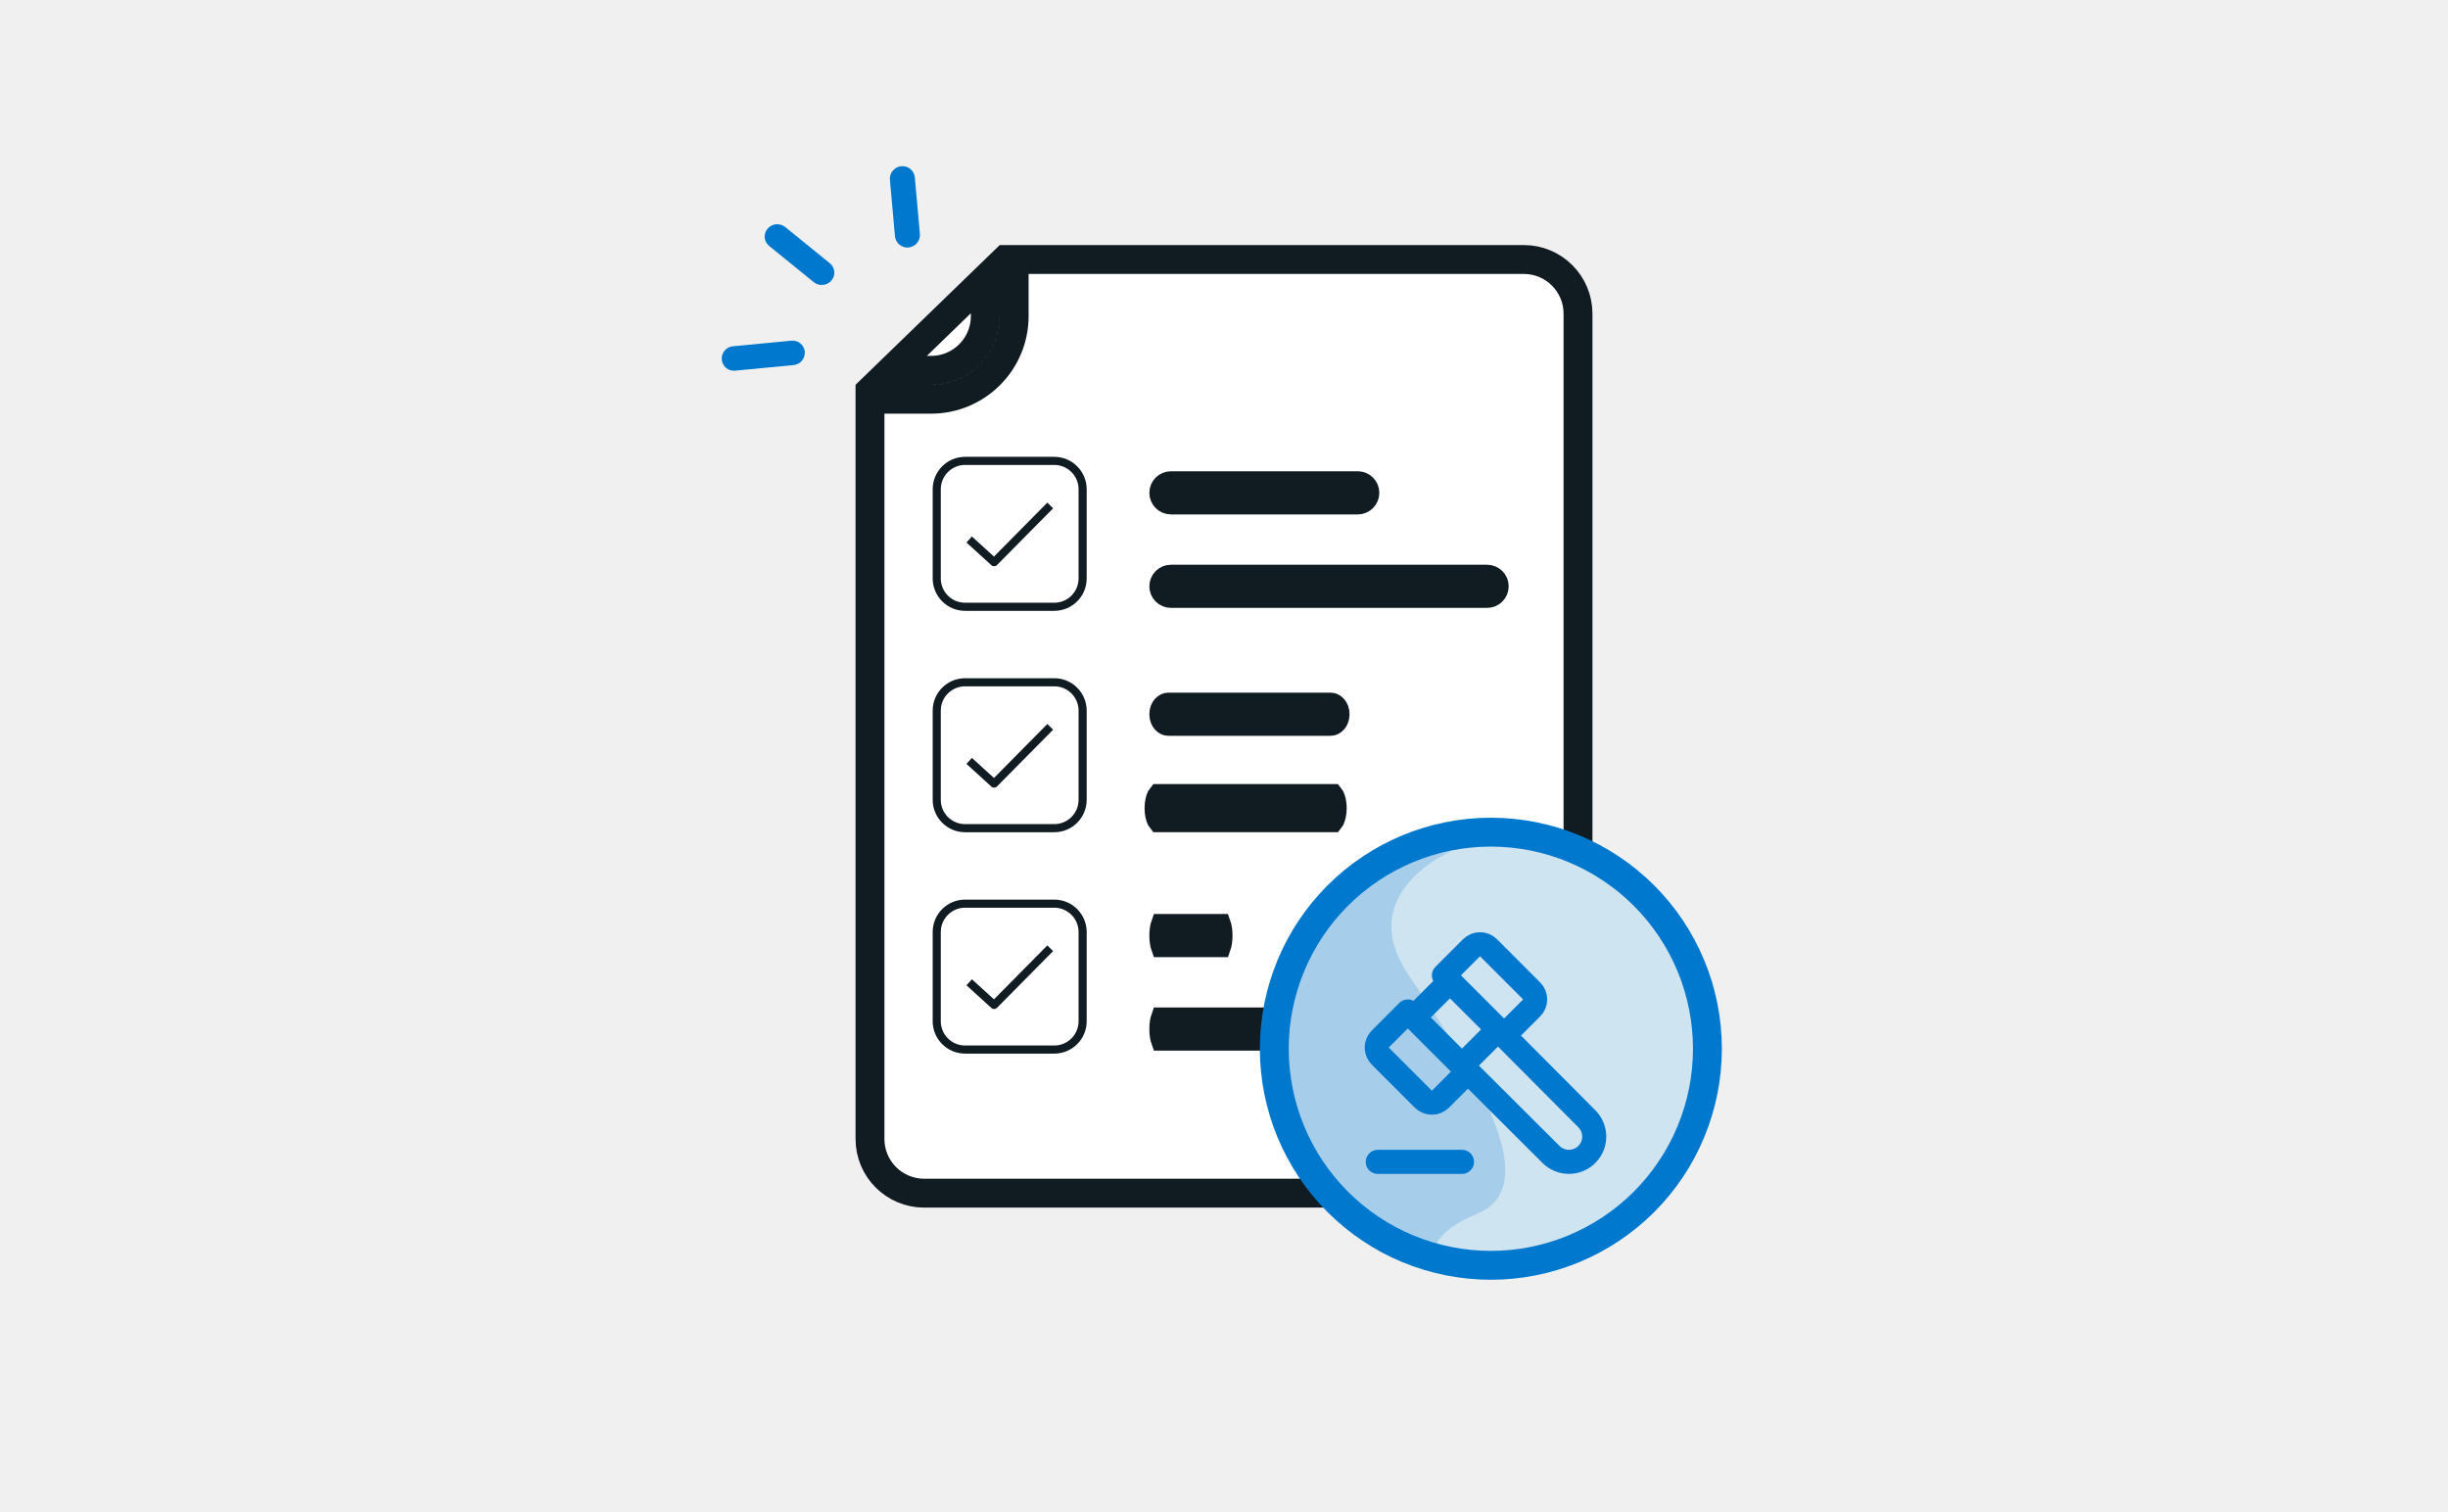
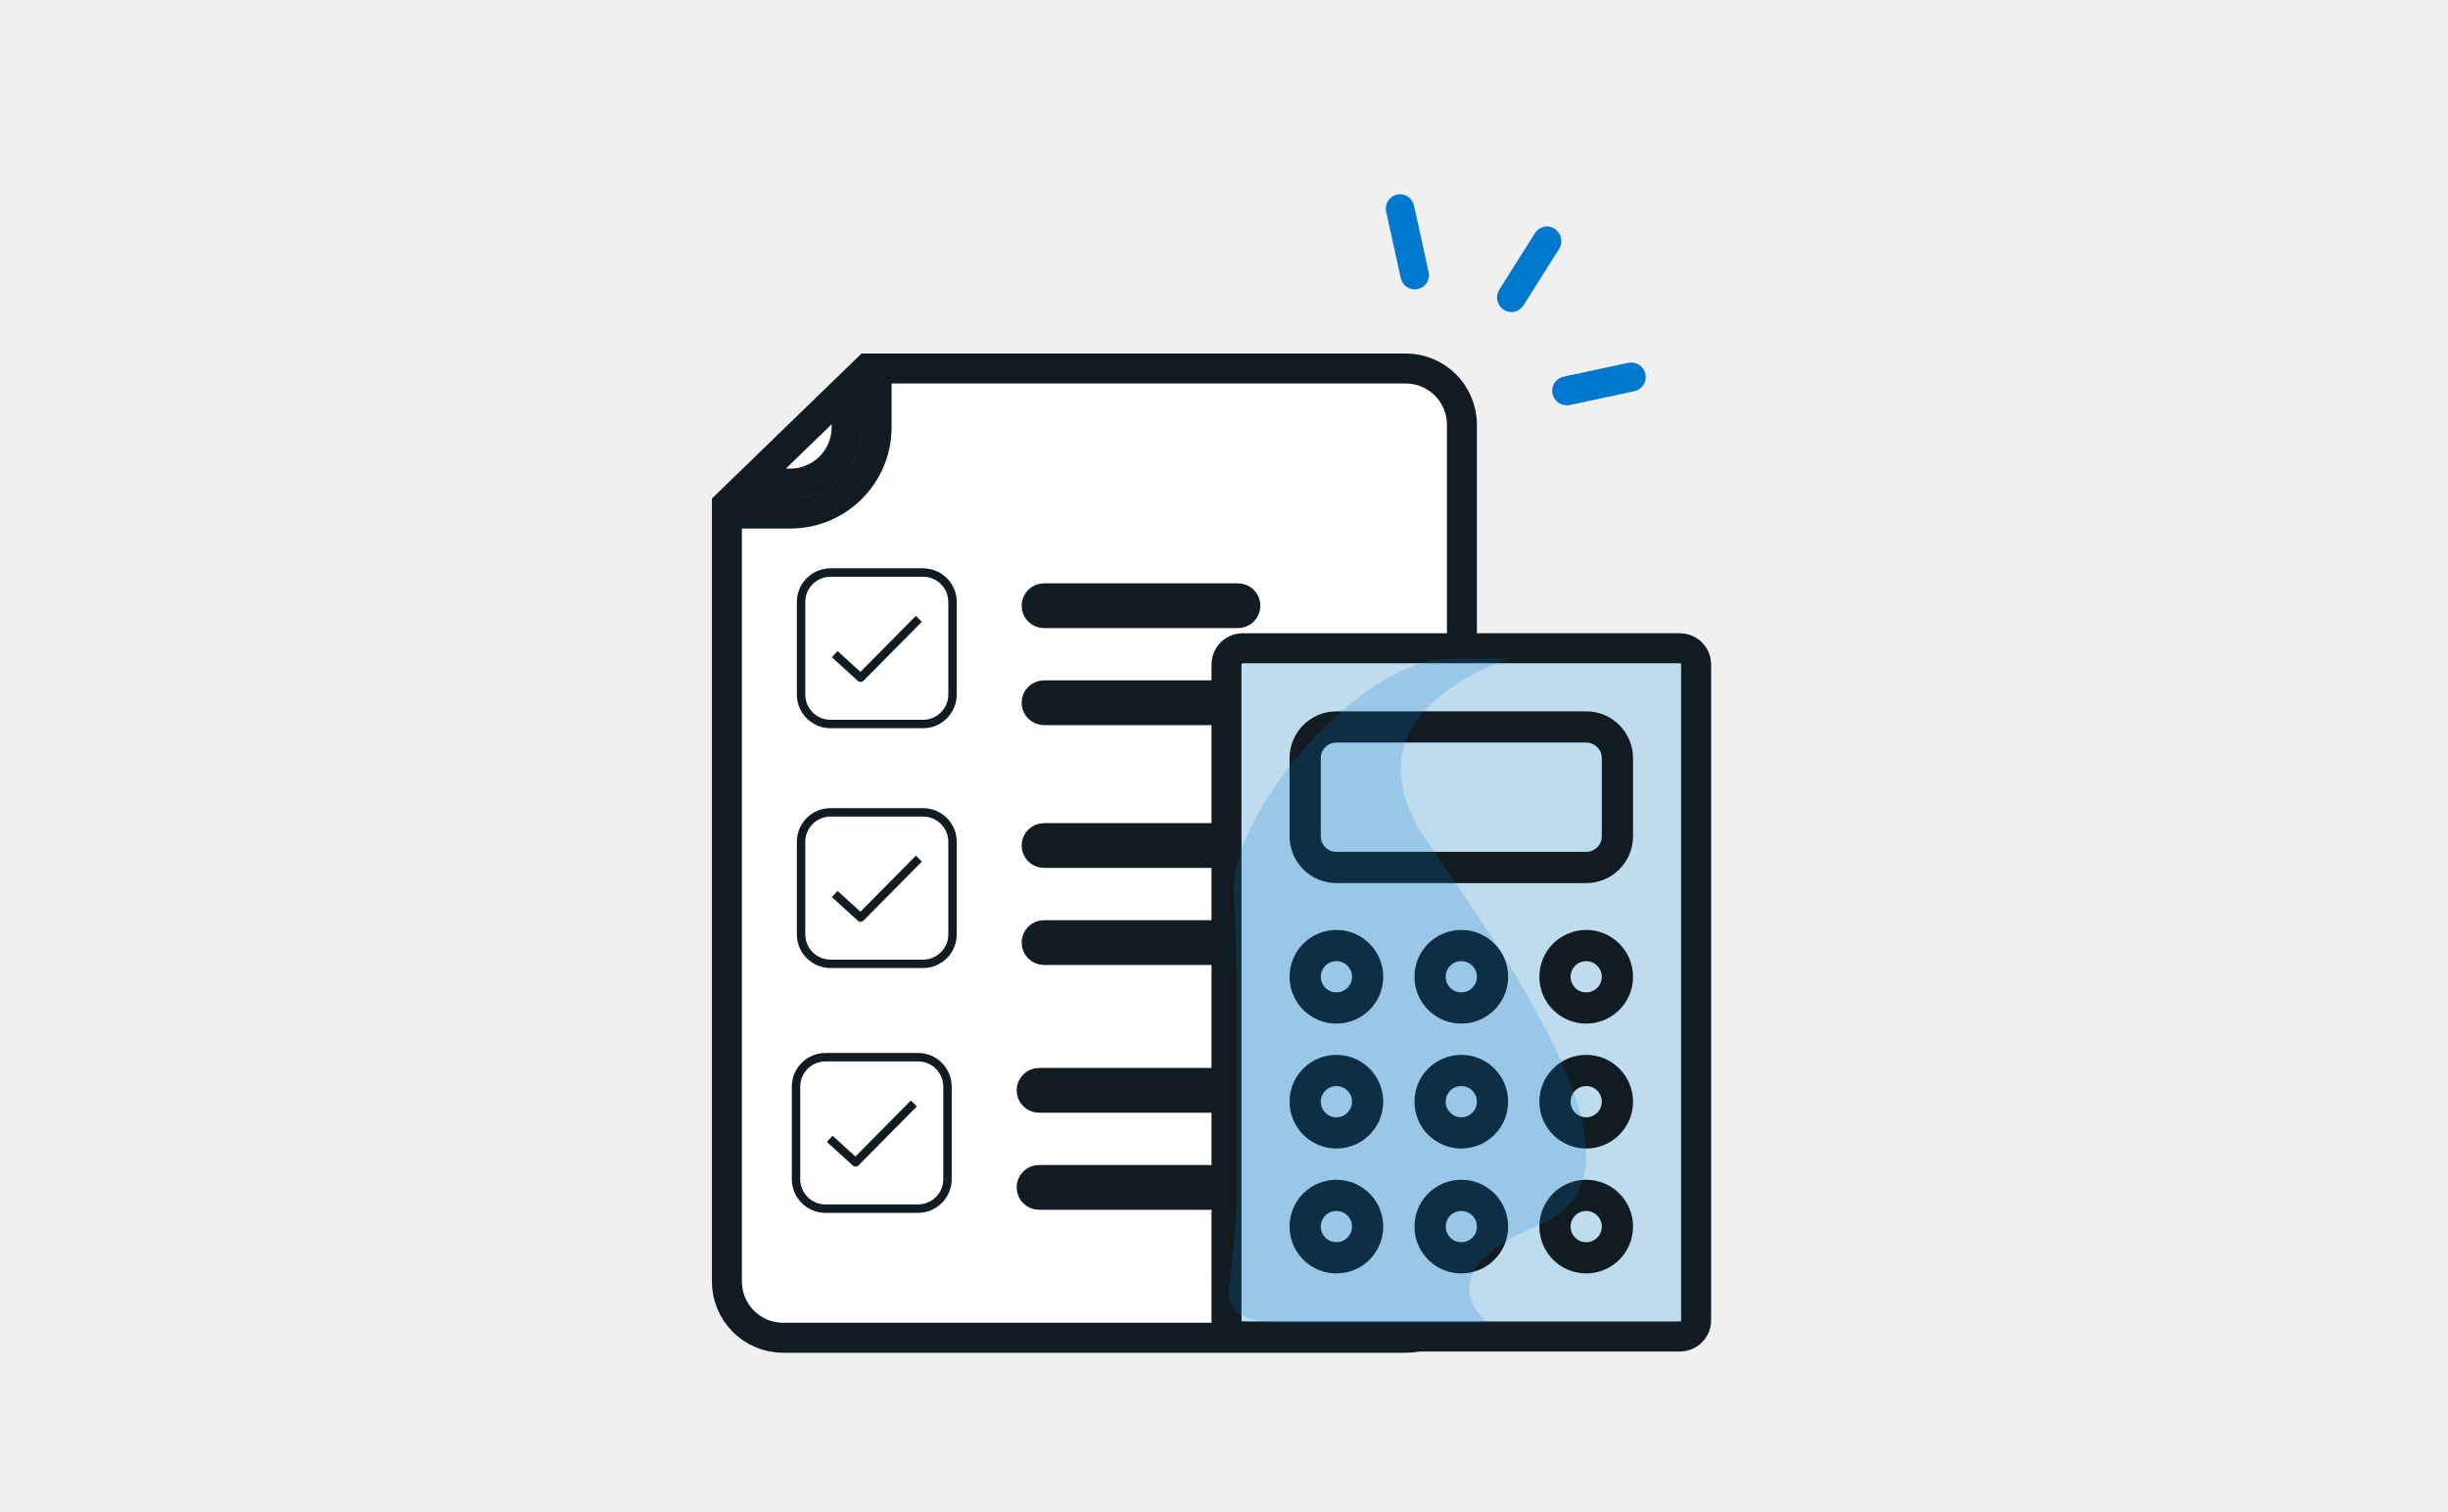
<svg xmlns="http://www.w3.org/2000/svg" width="196" height="121" viewBox="0 0 196 121" fill="none">
-   <path d="M122.006 20.775H81.199V25.311C81.199 28.983 78.222 31.961 74.549 31.961H69.656V91.186C69.656 93.582 71.598 95.524 73.994 95.524H122.006C124.402 95.524 126.344 93.582 126.344 91.186V25.113C126.344 22.717 124.402 20.776 122.006 20.775ZM78.888 22.349L71.355 29.649H74.549C76.945 29.649 78.888 27.707 78.888 25.311V22.349Z" fill="white" stroke="#111B22" stroke-width="2.312" />
-   <rect x="75" y="54.622" width="11.681" height="11.681" rx="2.271" stroke="#111B22" stroke-width="0.649" />
-   <path d="M77.598 60.917L79.594 62.734L84.087 58.191" stroke="#111B22" stroke-width="0.649" stroke-linejoin="round" />
-   <path d="M93.526 56.224H106.55C106.857 56.224 107.281 56.548 107.281 57.18C107.281 57.812 106.857 58.136 106.55 58.137H93.526C93.219 58.137 92.794 57.812 92.794 57.18C92.794 56.548 93.219 56.224 93.526 56.224Z" fill="#111B22" stroke="#111B22" stroke-width="1.541" />
-   <path d="M106.763 63.545C106.783 63.569 106.814 63.612 106.851 63.685C106.962 63.906 107.053 64.264 107.053 64.701C107.053 65.138 106.961 65.497 106.851 65.717C106.814 65.79 106.783 65.832 106.763 65.856H92.701C92.681 65.832 92.65 65.79 92.613 65.717C92.502 65.497 92.411 65.138 92.411 64.701C92.411 64.264 92.502 63.906 92.613 63.685C92.65 63.612 92.681 63.569 92.701 63.545H106.763Z" fill="#111B22" stroke="#111B22" stroke-width="1.541" />
-   <rect x="75" y="36.898" width="11.681" height="11.681" rx="2.271" stroke="#111B22" stroke-width="0.649" />
-   <path d="M77.598 43.192L79.594 45.009L84.087 40.467" stroke="#111B22" stroke-width="0.649" stroke-linejoin="round" />
-   <path d="M93.75 38.5H108.71C109.237 38.5 109.665 38.928 109.665 39.456C109.665 39.984 109.237 40.413 108.71 40.413H93.75C93.223 40.413 92.794 39.984 92.794 39.456C92.794 38.928 93.223 38.5 93.75 38.5Z" fill="#111B22" stroke="#111B22" stroke-width="1.541" />
-   <path d="M93.75 45.983H119.066C119.594 45.983 120.022 46.411 120.022 46.939C120.022 47.467 119.594 47.896 119.066 47.896H93.75C93.223 47.896 92.794 47.467 92.794 46.939C92.794 46.411 93.223 45.983 93.75 45.983Z" fill="#111B22" stroke="#111B22" stroke-width="1.541" />
-   <rect x="75" y="72.346" width="11.681" height="11.681" rx="2.271" stroke="#111B22" stroke-width="0.649" />
-   <path d="M77.598 78.64L79.594 80.457L84.087 75.915" stroke="#111B22" stroke-width="0.649" stroke-linejoin="round" />
-   <path d="M97.775 73.946C97.85 74.154 97.911 74.492 97.911 74.902C97.911 75.312 97.85 75.65 97.775 75.859H92.93C92.855 75.65 92.794 75.312 92.794 74.902C92.794 74.492 92.855 74.154 92.93 73.946H97.775Z" fill="#111B22" stroke="#111B22" stroke-width="1.541" />
-   <path d="M101.521 81.431C101.595 81.639 101.656 81.977 101.656 82.387C101.656 82.797 101.595 83.135 101.521 83.344H92.93C92.855 83.135 92.794 82.797 92.794 82.387C92.794 81.977 92.855 81.639 92.93 81.431H101.521Z" fill="#111B22" stroke="#111B22" stroke-width="1.541" />
-   <path d="M102.027 83.961C102.027 86.238 102.476 88.493 103.347 90.596C104.219 92.7 105.496 94.611 107.106 96.221C108.716 97.831 110.627 99.108 112.731 99.98C114.834 100.851 117.089 101.3 119.366 101.3C121.643 101.3 123.898 100.851 126.001 99.98C128.105 99.108 130.016 97.831 131.626 96.221C133.237 94.611 134.514 92.7 135.385 90.596C136.256 88.493 136.705 86.238 136.705 83.961C136.705 79.362 134.878 74.952 131.626 71.701C128.375 68.449 123.965 66.622 119.366 66.622C114.768 66.622 110.357 68.449 107.106 71.701C103.854 74.952 102.027 79.362 102.027 83.961Z" fill="#CFE4F1" stroke="#0078CE" stroke-width="2.312" stroke-linecap="round" stroke-linejoin="round" />
-   <path d="M112.736 77.991C108.366 71.458 116.163 68.163 116.163 68.163C111.332 68.992 109.019 70.453 105.945 73.979C105.616 74.356 105.335 74.774 105.108 75.22C103.852 77.686 103.179 79.532 102.569 81.987C102.179 83.56 102.149 85.203 102.449 86.796C102.788 88.596 103.148 90.134 103.701 92.1C104.002 93.172 104.49 94.187 105.178 95.063C106.875 97.223 108.447 98.701 109.874 99.783C110.618 100.347 111.475 100.737 112.366 101.016L115.735 102.07C115.735 102.07 112.47 99.595 118.305 97.156C124.139 94.717 117.106 84.524 112.736 77.991Z" fill="#0078CE" fill-opacity="0.2" />
-   <path d="M119.937 82.422L127.048 89.567C127.841 90.357 127.841 91.636 127.048 92.425C126.668 92.804 126.152 93.017 125.615 93.017C125.078 93.017 124.563 92.804 124.182 92.425L117.047 85.312" stroke="#0078CE" stroke-width="1.927" stroke-linecap="round" stroke-linejoin="round" />
-   <path d="M113.199 81.459L117.052 85.312" stroke="#0078CE" stroke-width="1.927" stroke-linecap="round" stroke-linejoin="round" />
-   <path d="M119.947 82.422L116.094 78.569" stroke="#0078CE" stroke-width="1.927" stroke-linecap="round" stroke-linejoin="round" />
-   <path d="M110.312 93.018H117.055" stroke="#0078CE" stroke-width="1.927" stroke-linecap="round" stroke-linejoin="round" />
-   <path d="M113.963 88.001L110.509 84.547C110.328 84.366 110.227 84.121 110.227 83.866C110.227 83.61 110.328 83.365 110.509 83.185L112.717 80.976L113.199 81.457L116.089 78.568L115.607 78.086L117.816 75.877C117.997 75.697 118.242 75.595 118.497 75.595C118.752 75.595 118.997 75.697 119.178 75.877L122.632 79.332C122.813 79.512 122.914 79.757 122.914 80.013C122.914 80.268 122.813 80.513 122.632 80.694L120.423 82.902L119.942 82.421L117.052 85.311L117.534 85.792L115.325 88.001C115.144 88.181 114.899 88.283 114.644 88.283C114.388 88.283 114.144 88.181 113.963 88.001Z" stroke="#0078CE" stroke-width="1.927" stroke-linecap="round" stroke-linejoin="round" />
-   <rect x="0.532" y="0.441" width="0.98" height="5.699" rx="0.49" transform="matrix(0.0894741 0.995989 0.995445 -0.0953377 57.744 27.7708)" fill="#999999" stroke="#0078CE" stroke-width="0.98" />
-   <rect x="-0.454" y="0.547" width="1.002" height="5.532" rx="0.501" transform="matrix(-0.995445 0.0953392 0.0894725 0.995989 72.2017 13.2554)" fill="#999999" stroke="#0078CE" stroke-width="1.002" />
-   <rect x="0.064" y="0.692" width="0.994" height="5.594" rx="0.497" transform="matrix(-0.64711 0.762396 0.776438 0.630194 61.6661 17.7568)" fill="#999999" stroke="#0078CE" stroke-width="0.994" />
+   <rect x="-0.436" y="0.677" width="1.141" height="6.606" rx="0.571" transform="matrix(-0.977854 0.209288 0.214003 0.976833 111.962 15.4453)" fill="#999999" stroke="#0078CE" stroke-width="1.141" />
+   <rect x="-0.693" y="-0.446" width="1.162" height="6.447" rx="0.581" transform="matrix(-0.214003 -0.976833 -0.977854 0.209288 130.715 30.0465)" fill="#999999" stroke="#0078CE" stroke-width="1.162" />
+   <rect x="-0.791" y="0.171" width="1.155" height="6.506" rx="0.577" transform="matrix(-0.835861 -0.54894 -0.533806 0.845607 124.085 18.5465)" fill="#999999" stroke="#0078CE" stroke-width="1.155" />
+   <g clip-path="url(#clip0_54233_1044491)">
+     <path d="M112.546 29.5H70.184V34.209C70.183 38.022 67.092 41.113 63.279 41.113H58.2V102.596C58.2 105.084 60.217 107.1 62.704 107.1H112.546C115.033 107.1 117.05 105.084 117.05 102.596V34.004C117.05 31.517 115.033 29.5 112.546 29.5ZM67.784 31.132L59.962 38.713H63.279C65.767 38.713 67.784 36.697 67.784 34.209V31.132Z" fill="white" stroke="#111B22" stroke-width="2.4" />
+     <path d="M83.589 47.5H99.119C99.667 47.5 100.111 47.944 100.111 48.493C100.111 49.042 99.667 49.485 99.119 49.485H83.589C83.041 49.485 82.597 49.042 82.597 48.493C82.597 47.944 83.041 47.5 83.589 47.5Z" fill="#111B22" stroke="#111B22" stroke-width="1.6" />
+     <path d="M83.589 55.269H109.871C110.419 55.269 110.863 55.713 110.863 56.262C110.863 56.81 110.419 57.254 109.871 57.254H83.589C83.041 57.254 82.597 56.81 82.597 56.262C82.597 55.713 83.041 55.269 83.589 55.269Z" fill="#111B22" stroke="#111B22" stroke-width="1.6" />
+     <path d="M83.589 66.7H99.119C99.667 66.7 100.111 67.144 100.111 67.693C100.111 68.241 99.667 68.685 99.119 68.685H83.589C83.041 68.685 82.597 68.241 82.597 67.693C82.597 67.144 83.041 66.7 83.589 66.7Z" fill="#111B22" stroke="#111B22" stroke-width="1.6" />
+     <path d="M83.589 74.468H109.871C110.419 74.468 110.863 74.913 110.863 75.461C110.863 76.01 110.419 76.454 109.871 76.454H83.589C83.041 76.454 82.597 76.01 82.597 75.461C82.597 74.913 83.041 74.468 83.589 74.468Z" fill="#111B22" stroke="#111B22" stroke-width="1.6" />
+     <path d="M83.19 86.3H98.721C99.268 86.3 99.713 86.744 99.713 87.293C99.713 87.841 99.268 88.285 98.721 88.285H83.19C82.643 88.285 82.198 87.841 82.198 87.293C82.198 86.744 82.643 86.3 83.19 86.3Z" fill="#111B22" stroke="#111B22" stroke-width="1.6" />
+     <path d="M83.19 94.068H109.473C110.02 94.068 110.465 94.513 110.465 95.061C110.465 95.61 110.02 96.054 109.473 96.054H83.19C82.643 96.054 82.198 95.61 82.198 95.061C82.198 94.513 82.643 94.068 83.19 94.068Z" fill="#111B22" stroke="#111B22" stroke-width="1.6" />
+     <rect x="63.735" y="84.637" width="12.126" height="12.126" rx="2.358" stroke="#111B22" stroke-width="0.674" />
+     <path d="M66.43 91.171L68.503 93.058L73.166 88.342" stroke="#111B22" stroke-width="0.674" stroke-linejoin="round" />
+     <rect x="98.2" y="51.9" width="37.6" height="55.1" rx="1.3" fill="#BFDBEE" stroke="#111B22" stroke-width="2.4" />
+     <rect x="104.5" y="58.2" width="25" height="11.25" rx="2.5" fill="#BFDBEE" stroke="#111B22" stroke-width="2.5" />
+     <rect x="104.5" y="75.7" width="5" height="5" rx="2.5" fill="#BFDBEE" stroke="#111B22" stroke-width="2.5" />
+     <rect x="104.5" y="85.7" width="5" height="5" rx="2.5" fill="#BFDBEE" stroke="#111B22" stroke-width="2.5" />
+     <rect x="104.5" y="95.7" width="5" height="5" rx="2.5" fill="#BFDBEE" stroke="#111B22" stroke-width="2.5" />
+     <rect x="114.5" y="75.7" width="5" height="5" rx="2.5" fill="#BFDBEE" stroke="#111B22" stroke-width="2.5" />
+     <rect x="114.5" y="85.7" width="5" height="5" rx="2.5" fill="#BFDBEE" stroke="#111B22" stroke-width="2.5" />
+     <rect x="114.5" y="95.7" width="5" height="5" rx="2.5" fill="#BFDBEE" stroke="#111B22" stroke-width="2.5" />
+     <rect x="124.5" y="75.7" width="5" height="5" rx="2.5" fill="#BFDBEE" stroke="#111B22" stroke-width="2.5" />
+     <rect x="124.5" y="85.7" width="5" height="5" rx="2.5" fill="#BFDBEE" stroke="#111B22" stroke-width="2.5" />
+     <rect x="124.5" y="95.7" width="5" height="5" rx="2.5" fill="#BFDBEE" stroke="#111B22" stroke-width="2.5" />
+     <path d="M114.201 67.268C107.018 56.787 120.999 52.7 120.999 52.7C119.391 52.7 117.637 52.727 115.822 52.758C109.011 52.876 98.402 64.921 98.787 71.722C98.937 74.38 98.999 76.804 98.999 78.7C98.999 84.3 98.998 91.9 98.999 96.7C98.999 98.333 98.583 101.007 98.387 103.076C98.175 105.315 100.215 105.9 102.465 105.9H119.13C119.13 105.9 113.764 101.929 123.354 98.016C132.944 94.103 121.384 77.749 114.201 67.268Z" fill="#0078CE" fill-opacity="0.2" />
+   </g>
+   <rect x="64.138" y="45.837" width="12.126" height="12.126" rx="2.358" stroke="#111B22" stroke-width="0.674" />
+   <path d="M66.832 52.371L68.905 54.258L73.569 49.542" stroke="#111B22" stroke-width="0.674" stroke-linejoin="round" />
+   <rect x="64.138" y="65.037" width="12.126" height="12.126" rx="2.358" stroke="#111B22" stroke-width="0.674" />
+   <path d="M66.832 71.572L68.905 73.458L73.569 68.742" stroke="#111B22" stroke-width="0.674" stroke-linejoin="round" />
+   <defs>
+     <clipPath id="clip0_54233_1044491">
+       <rect width="80" height="80" fill="white" transform="translate(57 28.3003)" />
+     </clipPath>
+   </defs>
</svg>
